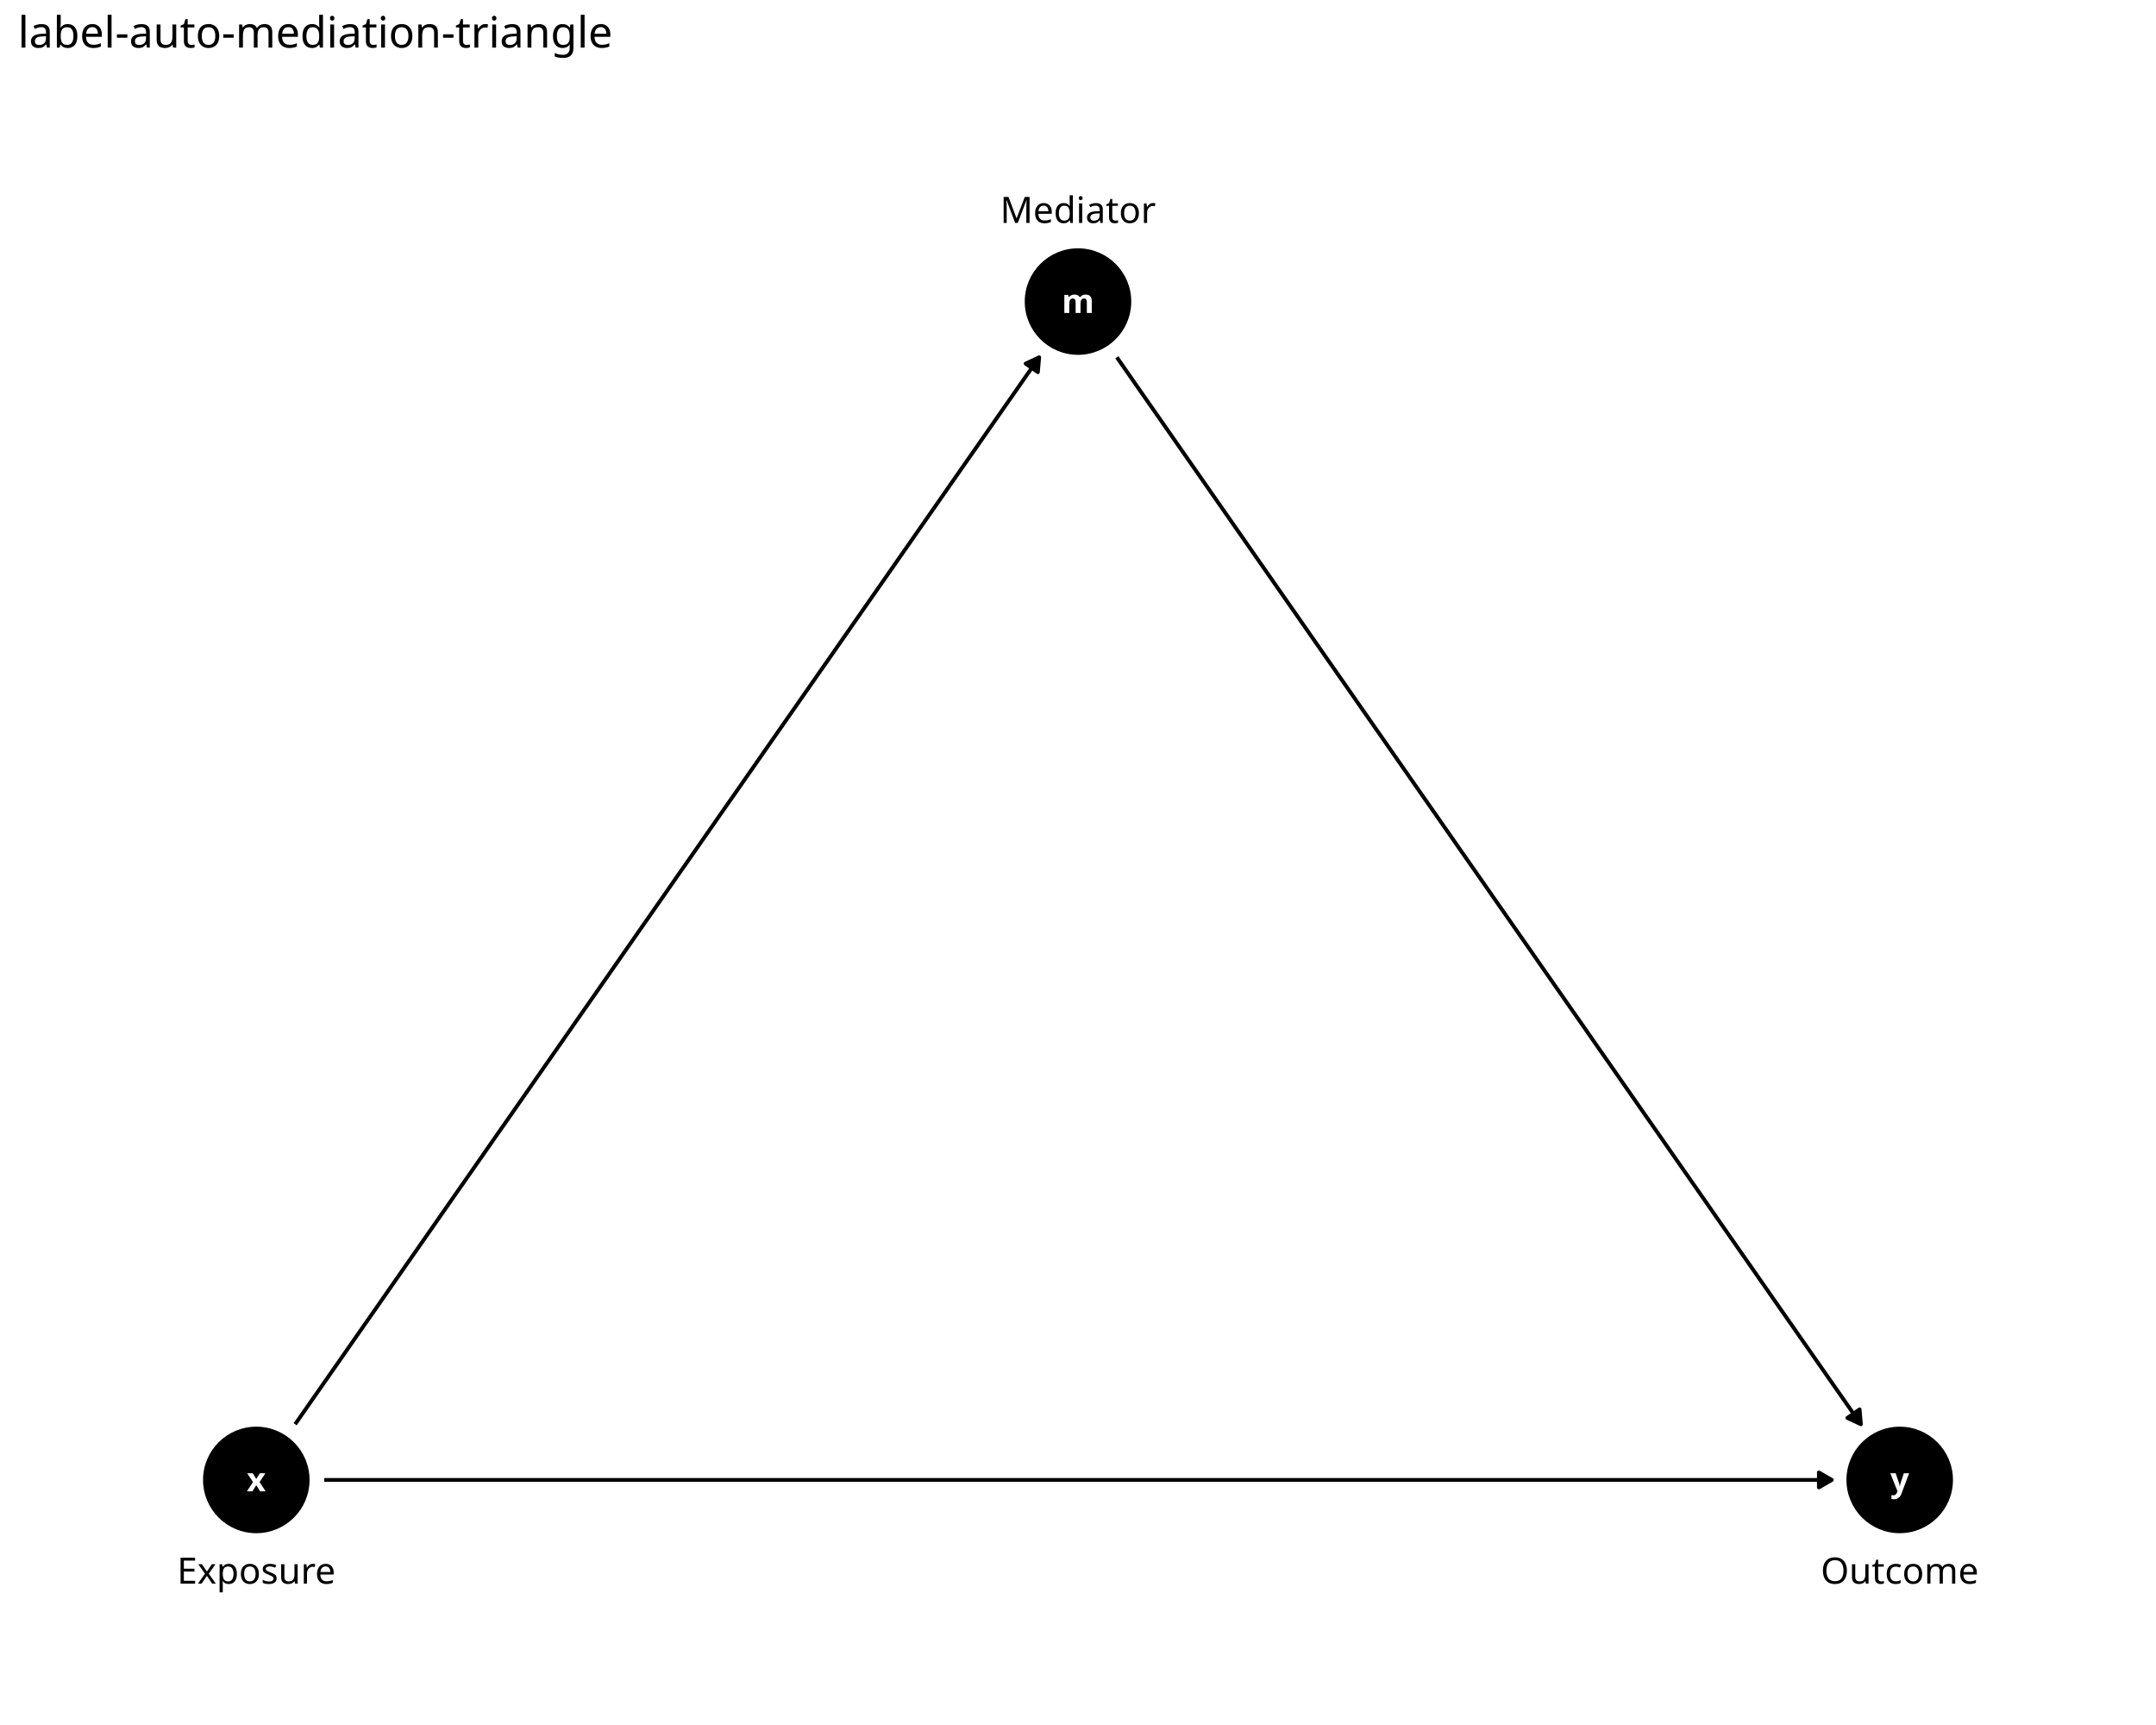
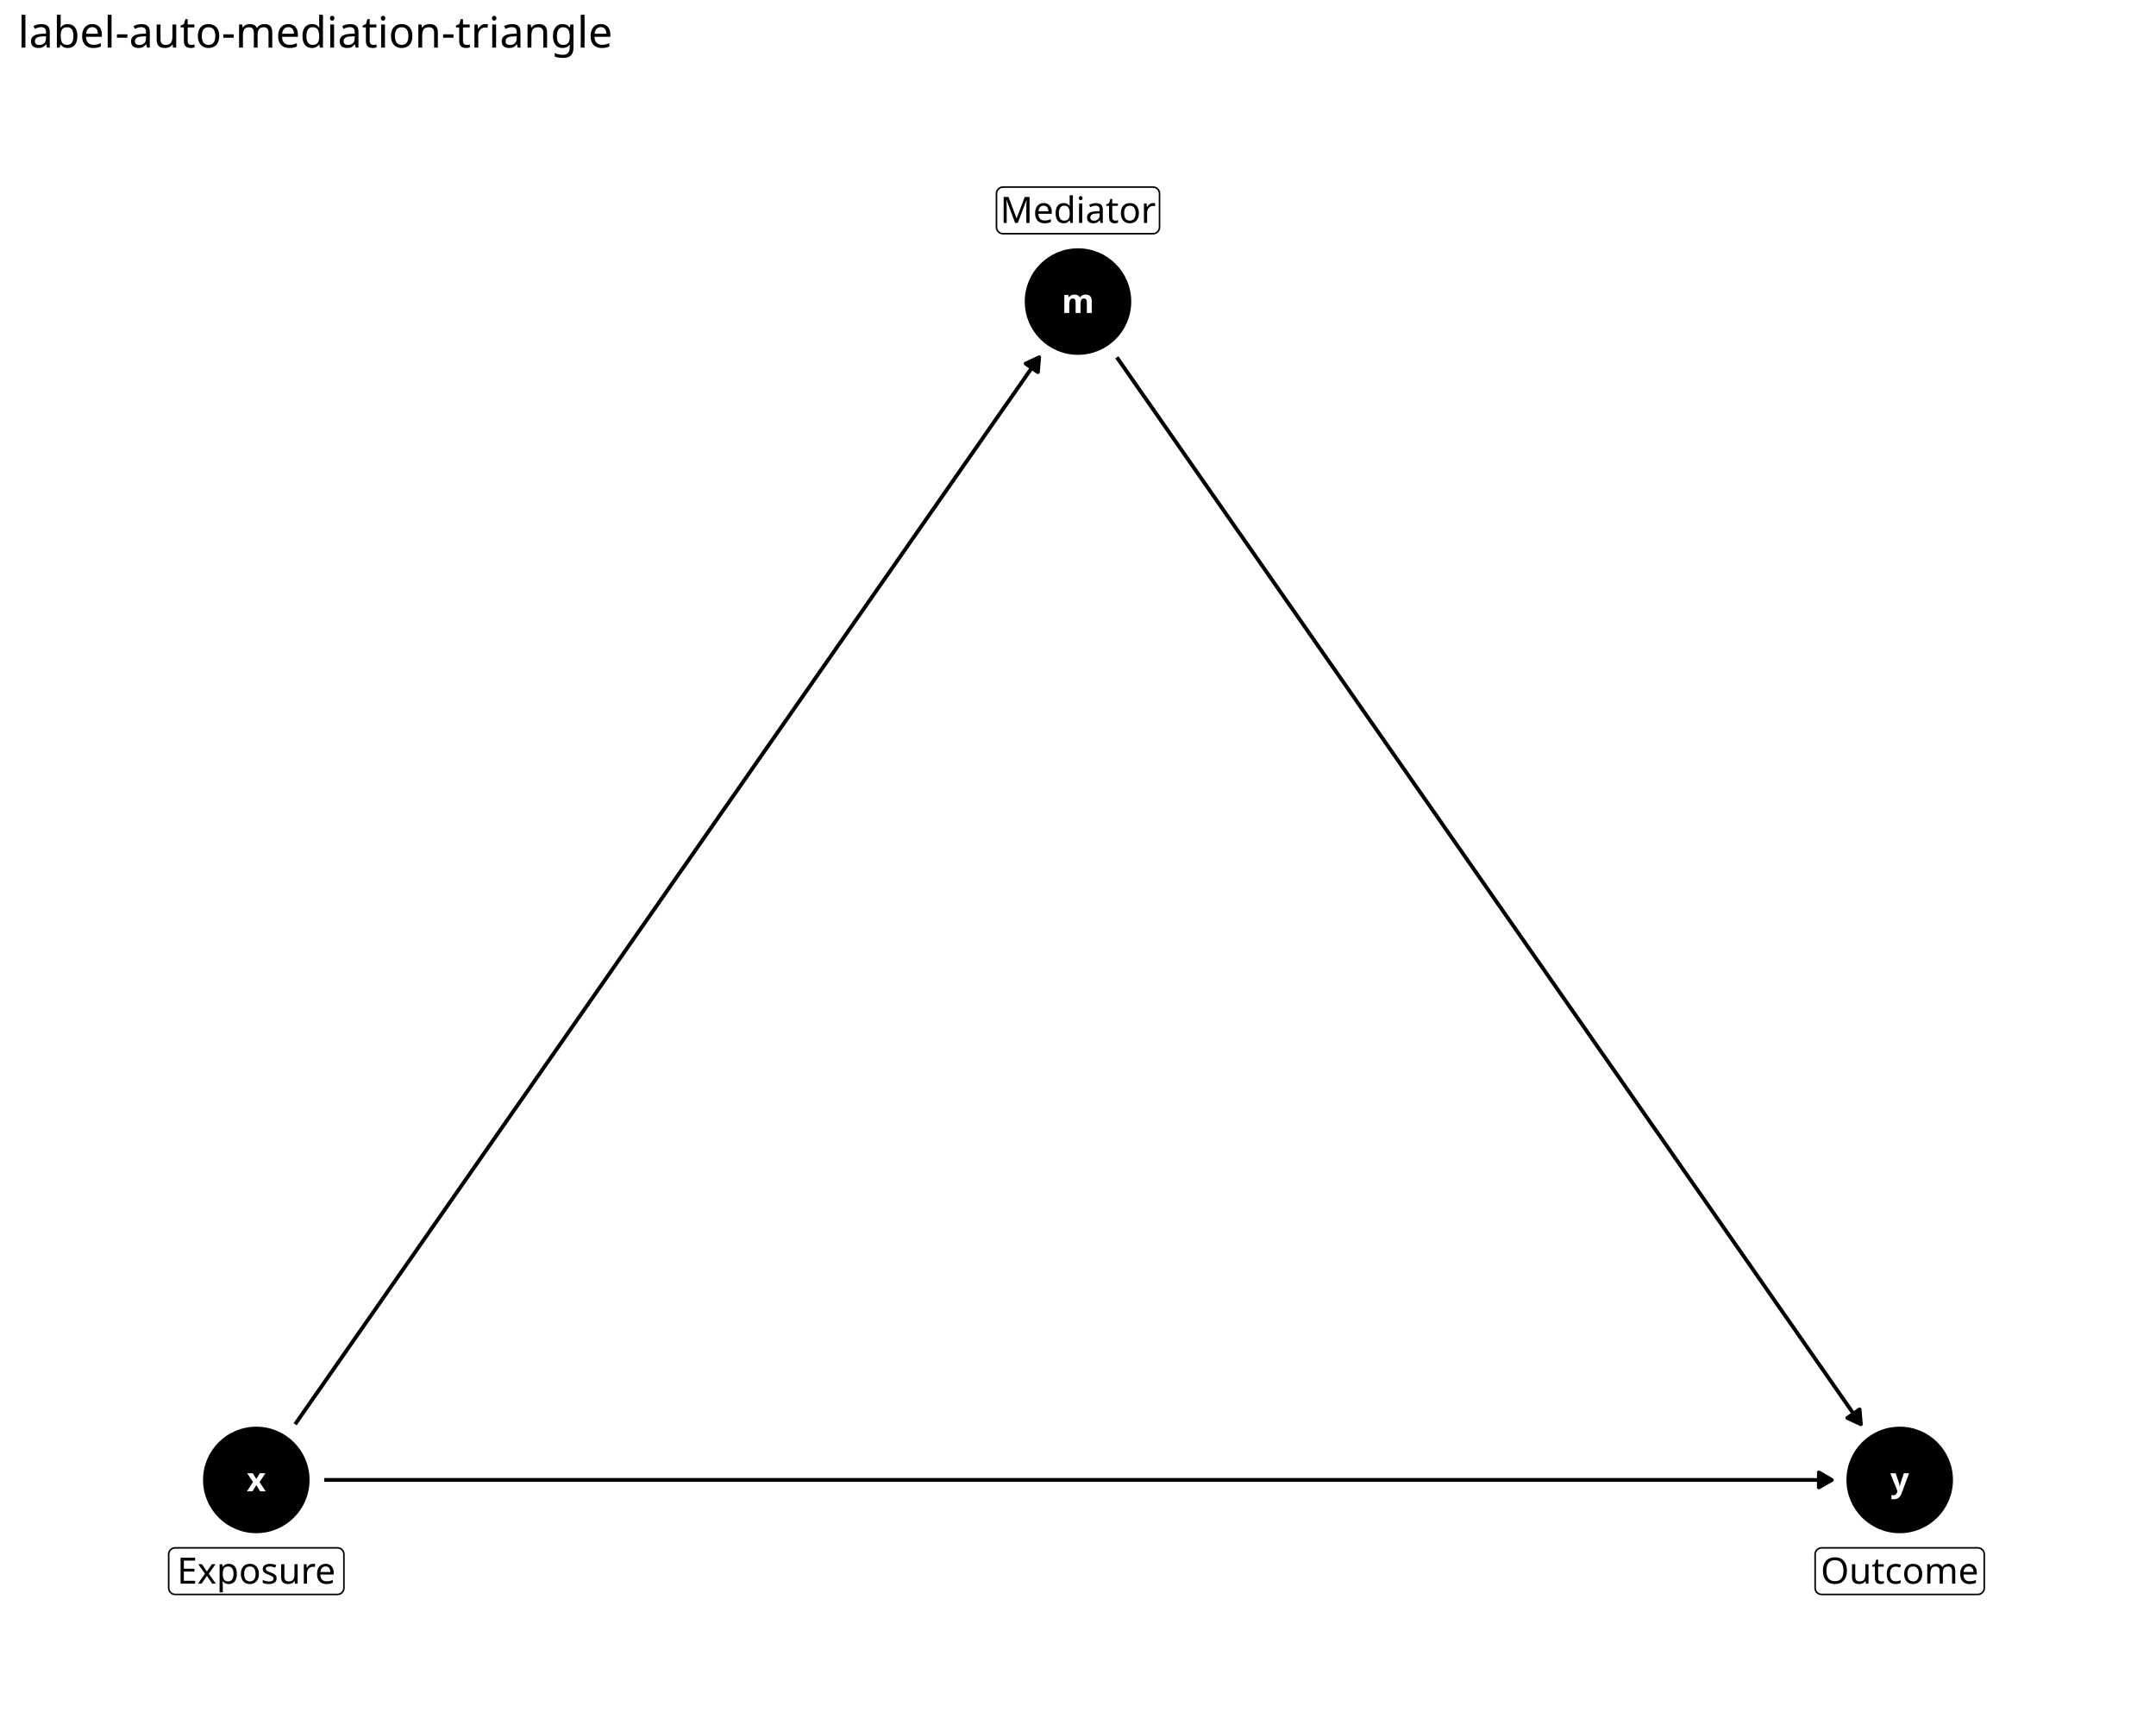
<svg xmlns="http://www.w3.org/2000/svg" class="svglite" data-engine-version="2.0" width="720.00pt" height="576.00pt" viewBox="0 0 720.00 576.00">
  <defs>
    <style type="text/css">
    .svglite line, .svglite polyline, .svglite polygon, .svglite path, .svglite rect, .svglite circle {
      fill: none;
      stroke: #000000;
      stroke-linecap: round;
      stroke-linejoin: round;
      stroke-miterlimit: 10.00;
    }
  </style>
  </defs>
  <rect width="100%" height="100%" style="stroke: none; fill: #FFFFFF;" />
  <defs>
    <clipPath id="cpMC4wMHw3MjAuMDB8MC4wMHw1NzYuMDA=">
      <rect x="0.00" y="0.00" width="720.00" height="576.00" />
    </clipPath>
  </defs>
  <g clip-path="url(#cpMC4wMHw3MjAuMDB8MC4wMHw1NzYuMDA=)">
    <rect x="0.00" y="0.00" width="720.00" height="576.00" style="stroke-width: 1.16; stroke: none; fill: #FFFFFF;" />
  </g>
  <defs>
    <clipPath id="cpNS45OHw3MTQuMDJ8MjQuODV8NTcwLjAy">
      <rect x="5.98" y="24.85" width="708.04" height="545.17" />
    </clipPath>
  </defs>
  <g clip-path="url(#cpNS45OHw3MTQuMDJ8MjQuODV8NTcwLjAy)">
    <circle cx="360.00" cy="100.70" r="17.43" style="stroke-width: 0.71; fill: #000000;" />
    <circle cx="85.59" cy="494.17" r="17.43" style="stroke-width: 0.71; fill: #000000;" />
    <circle cx="634.41" cy="494.17" r="17.43" style="stroke-width: 0.71; fill: #000000;" />
    <polyline points="372.97,119.31 373.86,120.58 376.63,124.55 379.40,128.53 382.17,132.50 384.95,136.47 387.72,140.45 390.49,144.42 393.26,148.40 396.03,152.37 398.81,156.35 401.58,160.32 404.35,164.30 407.12,168.27 409.89,172.24 412.66,176.22 415.44,180.19 418.21,184.17 420.98,188.14 423.75,192.12 426.52,196.09 429.30,200.07 432.07,204.04 434.84,208.01 437.61,211.99 440.38,215.96 443.15,219.94 445.93,223.91 448.70,227.89 451.47,231.86 454.24,235.84 457.01,239.81 459.78,243.78 462.56,247.76 465.33,251.73 468.10,255.71 470.87,259.68 473.64,263.66 476.42,267.63 479.19,271.60 481.96,275.58 484.73,279.55 487.50,283.53 490.27,287.50 493.05,291.48 495.82,295.45 498.59,299.43 501.36,303.40 504.13,307.37 506.91,311.35 509.68,315.32 512.45,319.30 515.22,323.27 517.99,327.25 520.76,331.22 523.54,335.20 526.31,339.17 529.08,343.14 531.85,347.12 534.62,351.09 537.40,355.07 540.17,359.04 542.94,363.02 545.71,366.99 548.48,370.97 551.25,374.94 554.03,378.91 556.80,382.89 559.57,386.86 562.34,390.84 565.11,394.81 567.89,398.79 570.66,402.76 573.43,406.74 576.20,410.71 578.97,414.68 581.74,418.66 584.52,422.63 587.29,426.61 590.06,430.58 592.83,434.56 595.60,438.53 598.38,442.50 601.15,446.48 603.92,450.45 606.69,454.43 609.46,458.40 612.23,462.38 615.01,466.35 617.78,470.33 620.55,474.30 621.44,475.57 " style="stroke-width: 1.28; stroke-linecap: butt;" />
    <polygon points="616.93,473.46 621.44,475.57 621.01,470.61 " style="stroke-width: 1.28; stroke-linecap: butt; fill: #000000;" />
    <polyline points="98.56,475.57 99.45,474.30 102.22,470.33 104.99,466.35 107.77,462.38 110.54,458.40 113.31,454.43 116.08,450.45 118.85,446.48 121.62,442.50 124.40,438.53 127.17,434.56 129.94,430.58 132.71,426.61 135.48,422.63 138.26,418.66 141.03,414.68 143.80,410.71 146.57,406.74 149.34,402.76 152.11,398.79 154.89,394.81 157.66,390.84 160.43,386.86 163.20,382.89 165.97,378.91 168.75,374.94 171.52,370.97 174.29,366.99 177.06,363.02 179.83,359.04 182.60,355.07 185.38,351.09 188.15,347.12 190.92,343.14 193.69,339.17 196.46,335.20 199.24,331.22 202.01,327.25 204.78,323.27 207.55,319.30 210.32,315.32 213.09,311.35 215.87,307.37 218.64,303.40 221.41,299.43 224.18,295.45 226.95,291.48 229.73,287.50 232.50,283.53 235.27,279.55 238.04,275.58 240.81,271.60 243.58,267.63 246.36,263.66 249.13,259.68 251.90,255.71 254.67,251.73 257.44,247.76 260.22,243.78 262.99,239.81 265.76,235.84 268.53,231.86 271.30,227.89 274.07,223.91 276.85,219.94 279.62,215.96 282.39,211.99 285.16,208.01 287.93,204.04 290.70,200.07 293.48,196.09 296.25,192.12 299.02,188.14 301.79,184.17 304.56,180.19 307.34,176.22 310.11,172.24 312.88,168.27 315.65,164.30 318.42,160.32 321.19,156.35 323.97,152.37 326.74,148.40 329.51,144.42 332.28,140.45 335.05,136.47 337.83,132.50 340.60,128.53 343.37,124.55 346.14,120.58 347.03,119.31 " style="stroke-width: 1.28; stroke-linecap: butt;" />
    <polygon points="346.60,124.27 347.03,119.31 342.52,121.42 " style="stroke-width: 1.28; stroke-linecap: butt; fill: #000000;" />
    <polyline points="108.27,494.17 113.31,494.17 118.85,494.17 124.40,494.17 129.94,494.17 135.48,494.17 141.03,494.17 146.57,494.17 152.11,494.17 157.66,494.17 163.20,494.17 168.75,494.17 174.29,494.17 179.83,494.17 185.38,494.17 190.92,494.17 196.46,494.17 202.01,494.17 207.55,494.17 213.09,494.17 218.64,494.17 224.18,494.17 229.73,494.17 235.27,494.17 240.81,494.17 246.36,494.17 251.90,494.17 257.44,494.17 262.99,494.17 268.53,494.17 274.07,494.17 279.62,494.17 285.16,494.17 290.70,494.17 296.25,494.17 301.79,494.17 307.34,494.17 312.88,494.17 318.42,494.17 323.97,494.17 329.51,494.17 335.05,494.17 340.60,494.17 346.14,494.17 351.68,494.17 357.23,494.17 362.77,494.17 368.32,494.17 373.86,494.17 379.40,494.17 384.95,494.17 390.49,494.17 396.03,494.17 401.58,494.17 407.12,494.17 412.66,494.17 418.21,494.17 423.75,494.17 429.30,494.17 434.84,494.17 440.38,494.17 445.93,494.17 451.47,494.17 457.01,494.17 462.56,494.17 468.10,494.17 473.64,494.17 479.19,494.17 484.73,494.17 490.27,494.17 495.82,494.17 501.36,494.17 506.91,494.17 512.45,494.17 517.99,494.17 523.54,494.17 529.08,494.17 534.62,494.17 540.17,494.17 545.71,494.17 551.25,494.17 556.80,494.17 562.34,494.17 567.89,494.17 573.43,494.17 578.97,494.17 584.52,494.17 590.06,494.17 595.60,494.17 601.15,494.17 606.69,494.17 611.73,494.17 " style="stroke-width: 1.28; stroke-linecap: butt;" />
    <polygon points="607.42,496.66 611.73,494.17 607.42,491.68 " style="stroke-width: 1.28; stroke-linecap: butt; fill: #000000;" />
    <text x="360.00" y="104.50" text-anchor="middle" style="font-size: 11.04px; font-weight: bold; fill: #FFFFFF; font-family: sans;" textLength="9.20px" lengthAdjust="spacingAndGlyphs">m</text>
    <text x="85.59" y="497.97" text-anchor="middle" style="font-size: 11.04px; font-weight: bold; fill: #FFFFFF; font-family: sans;" textLength="5.52px" lengthAdjust="spacingAndGlyphs">x</text>
    <text x="634.41" y="497.97" text-anchor="middle" style="font-size: 11.04px; font-weight: bold; fill: #FFFFFF; font-family: sans;" textLength="5.52px" lengthAdjust="spacingAndGlyphs">y</text>
-     <polygon points="334.93,78.03 385.07,78.03 384.98,78.03 385.33,78.01 385.67,77.94 385.99,77.82 386.29,77.65 386.56,77.43 386.79,77.17 386.98,76.87 387.11,76.55 387.20,76.21 387.23,75.87 387.23,75.87 387.23,64.63 387.23,64.63 387.20,64.28 387.11,63.95 386.98,63.63 386.79,63.33 386.56,63.07 386.29,62.85 385.99,62.68 385.67,62.56 385.33,62.49 385.07,62.47 334.93,62.47 335.19,62.49 334.85,62.47 334.50,62.51 334.17,62.61 333.85,62.76 333.57,62.96 333.32,63.20 333.11,63.48 332.95,63.78 332.84,64.11 332.78,64.46 332.77,64.63 332.77,75.87 332.78,75.69 332.78,76.04 332.84,76.38 332.95,76.71 333.11,77.02 333.32,77.30 333.57,77.54 333.85,77.74 334.17,77.89 334.50,77.98 334.85,78.03 " style="stroke-width: 0.00; stroke: none; fill: #FFFFFF;" />
-     <polygon points="58.49,532.41 112.69,532.41 112.60,532.40 112.95,532.39 113.29,532.32 113.62,532.20 113.92,532.02 114.19,531.80 114.42,531.54 114.60,531.25 114.74,530.93 114.82,530.59 114.85,530.25 114.85,530.25 114.85,519.01 114.85,519.01 114.82,518.66 114.74,518.33 114.60,518.01 114.42,517.71 114.19,517.45 113.92,517.23 113.62,517.06 113.29,516.93 112.95,516.87 112.69,516.85 58.49,516.85 58.75,516.87 58.41,516.85 58.06,516.89 57.73,516.99 57.41,517.14 57.13,517.34 56.88,517.58 56.67,517.85 56.51,518.16 56.40,518.49 56.34,518.84 56.33,519.01 56.33,530.25 56.34,530.07 56.34,530.42 56.40,530.76 56.51,531.09 56.67,531.40 56.88,531.68 57.13,531.92 57.41,532.12 57.73,532.27 58.06,532.36 58.41,532.40 " style="stroke-width: 0.00; stroke: none; fill: #FFFFFF;" />
-     <polygon points="608.33,532.41 660.49,532.41 660.40,532.40 660.75,532.39 661.09,532.32 661.42,532.20 661.72,532.02 661.99,531.80 662.22,531.54 662.40,531.25 662.54,530.93 662.62,530.59 662.65,530.25 662.65,530.25 662.65,519.01 662.65,519.01 662.62,518.66 662.54,518.33 662.40,518.01 662.22,517.71 661.99,517.45 661.72,517.23 661.42,517.06 661.09,516.93 660.75,516.87 660.49,516.85 608.33,516.85 608.59,516.87 608.24,516.85 607.89,516.89 607.56,516.99 607.25,517.14 606.96,517.34 606.71,517.58 606.50,517.85 606.34,518.16 606.23,518.49 606.17,518.84 606.17,519.01 606.17,530.25 606.17,530.07 606.17,530.42 606.23,530.76 606.34,531.09 606.50,531.40 606.71,531.68 606.96,531.92 607.25,532.12 607.56,532.27 607.89,532.36 608.24,532.40 " style="stroke-width: 0.00; stroke: none; fill: #FFFFFF;" />
+     <polygon points="334.93,78.03 385.07,78.03 384.98,78.03 385.33,78.01 385.67,77.94 385.99,77.82 386.29,77.65 386.56,77.43 386.79,77.17 386.98,76.87 387.11,76.55 387.20,76.21 387.23,75.87 387.23,75.87 387.23,64.63 387.23,64.63 387.20,64.28 387.11,63.95 386.98,63.63 386.79,63.33 386.56,63.07 386.29,62.85 385.99,62.68 385.67,62.56 385.33,62.49 385.07,62.47 334.93,62.47 335.19,62.49 334.85,62.47 334.50,62.51 334.17,62.61 333.85,62.76 333.57,62.96 333.32,63.20 333.11,63.48 332.95,63.78 332.84,64.11 332.78,64.46 332.77,64.63 332.77,75.87 332.78,75.69 332.78,76.04 332.84,76.38 332.95,76.71 333.11,77.02 333.32,77.30 333.57,77.54 333.85,77.74 334.17,77.89 334.50,77.98 334.85,78.03 " style="stroke-width: 0.53; fill: #FFFFFF;" />
+     <polygon points="58.49,532.41 112.69,532.41 112.60,532.40 112.95,532.39 113.29,532.32 113.62,532.20 113.92,532.02 114.19,531.80 114.42,531.54 114.60,531.25 114.74,530.93 114.82,530.59 114.85,530.25 114.85,530.25 114.85,519.01 114.85,519.01 114.82,518.66 114.74,518.33 114.60,518.01 114.42,517.71 114.19,517.45 113.92,517.23 113.62,517.06 113.29,516.93 112.95,516.87 112.69,516.85 58.49,516.85 58.75,516.87 58.41,516.85 58.06,516.89 57.73,516.99 57.41,517.14 57.13,517.34 56.88,517.58 56.67,517.85 56.51,518.16 56.40,518.49 56.34,518.84 56.33,519.01 56.33,530.25 56.34,530.07 56.34,530.42 56.40,530.76 56.51,531.09 56.67,531.40 56.88,531.68 57.13,531.92 57.41,532.12 57.73,532.27 58.06,532.36 58.41,532.40 " style="stroke-width: 0.53; fill: #FFFFFF;" />
+     <polygon points="608.33,532.41 660.49,532.41 660.40,532.40 660.75,532.39 661.09,532.32 661.42,532.20 661.72,532.02 661.99,531.80 662.22,531.54 662.40,531.25 662.54,530.93 662.62,530.59 662.65,530.25 662.65,530.25 662.65,519.01 662.65,519.01 662.62,518.66 662.54,518.33 662.40,518.01 662.22,517.71 661.99,517.45 661.72,517.23 661.42,517.06 661.09,516.93 660.75,516.87 660.49,516.85 608.33,516.85 608.59,516.87 608.24,516.85 607.89,516.89 607.56,516.99 607.25,517.14 606.96,517.34 606.71,517.58 606.50,517.85 606.34,518.16 606.23,518.49 606.17,518.84 606.17,519.01 606.17,530.25 606.17,530.07 606.17,530.42 606.23,530.76 606.34,531.09 606.50,531.40 606.71,531.68 606.96,531.92 607.25,532.12 607.56,532.27 607.89,532.36 608.24,532.40 " style="stroke-width: 0.53; fill: #FFFFFF;" />
    <text x="360.00" y="74.43" text-anchor="middle" style="font-size: 12.14px; font-family: sans;" textLength="47.25px" lengthAdjust="spacingAndGlyphs">Mediator</text>
    <text x="85.59" y="528.81" text-anchor="middle" style="font-size: 12.14px; font-family: sans;" textLength="51.32px" lengthAdjust="spacingAndGlyphs">Exposure</text>
    <text x="634.41" y="528.81" text-anchor="middle" style="font-size: 12.14px; font-family: sans;" textLength="49.28px" lengthAdjust="spacingAndGlyphs">Outcome</text>
  </g>
  <g clip-path="url(#cpMC4wMHw3MjAuMDB8MC4wMHw1NzYuMDA=)">
    <text x="5.98" y="15.89" style="font-size: 14.40px; font-family: sans;" textLength="182.50px" lengthAdjust="spacingAndGlyphs">label-auto-mediation-triangle</text>
  </g>
</svg>
